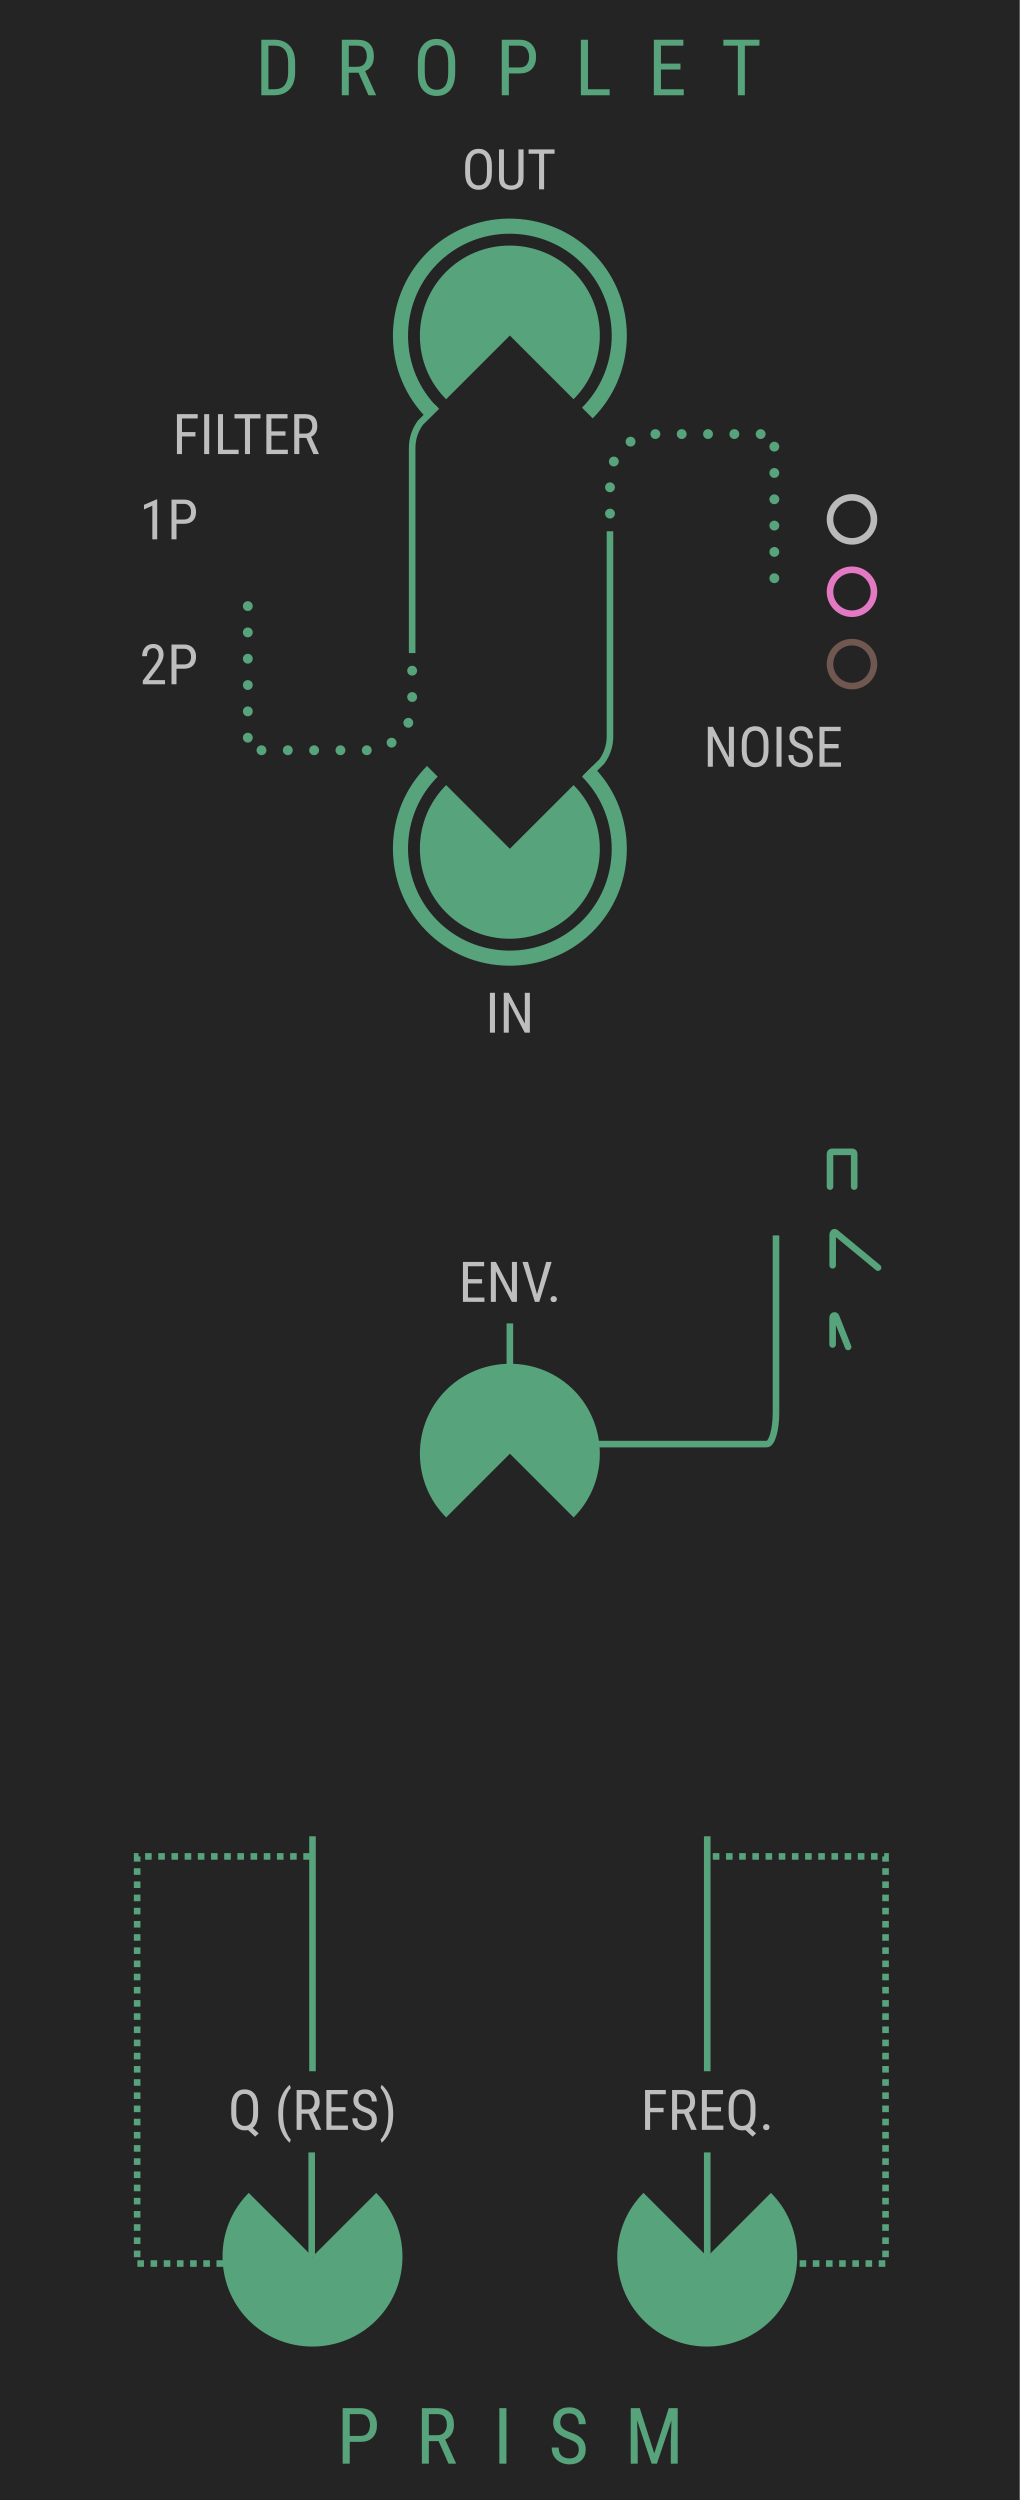
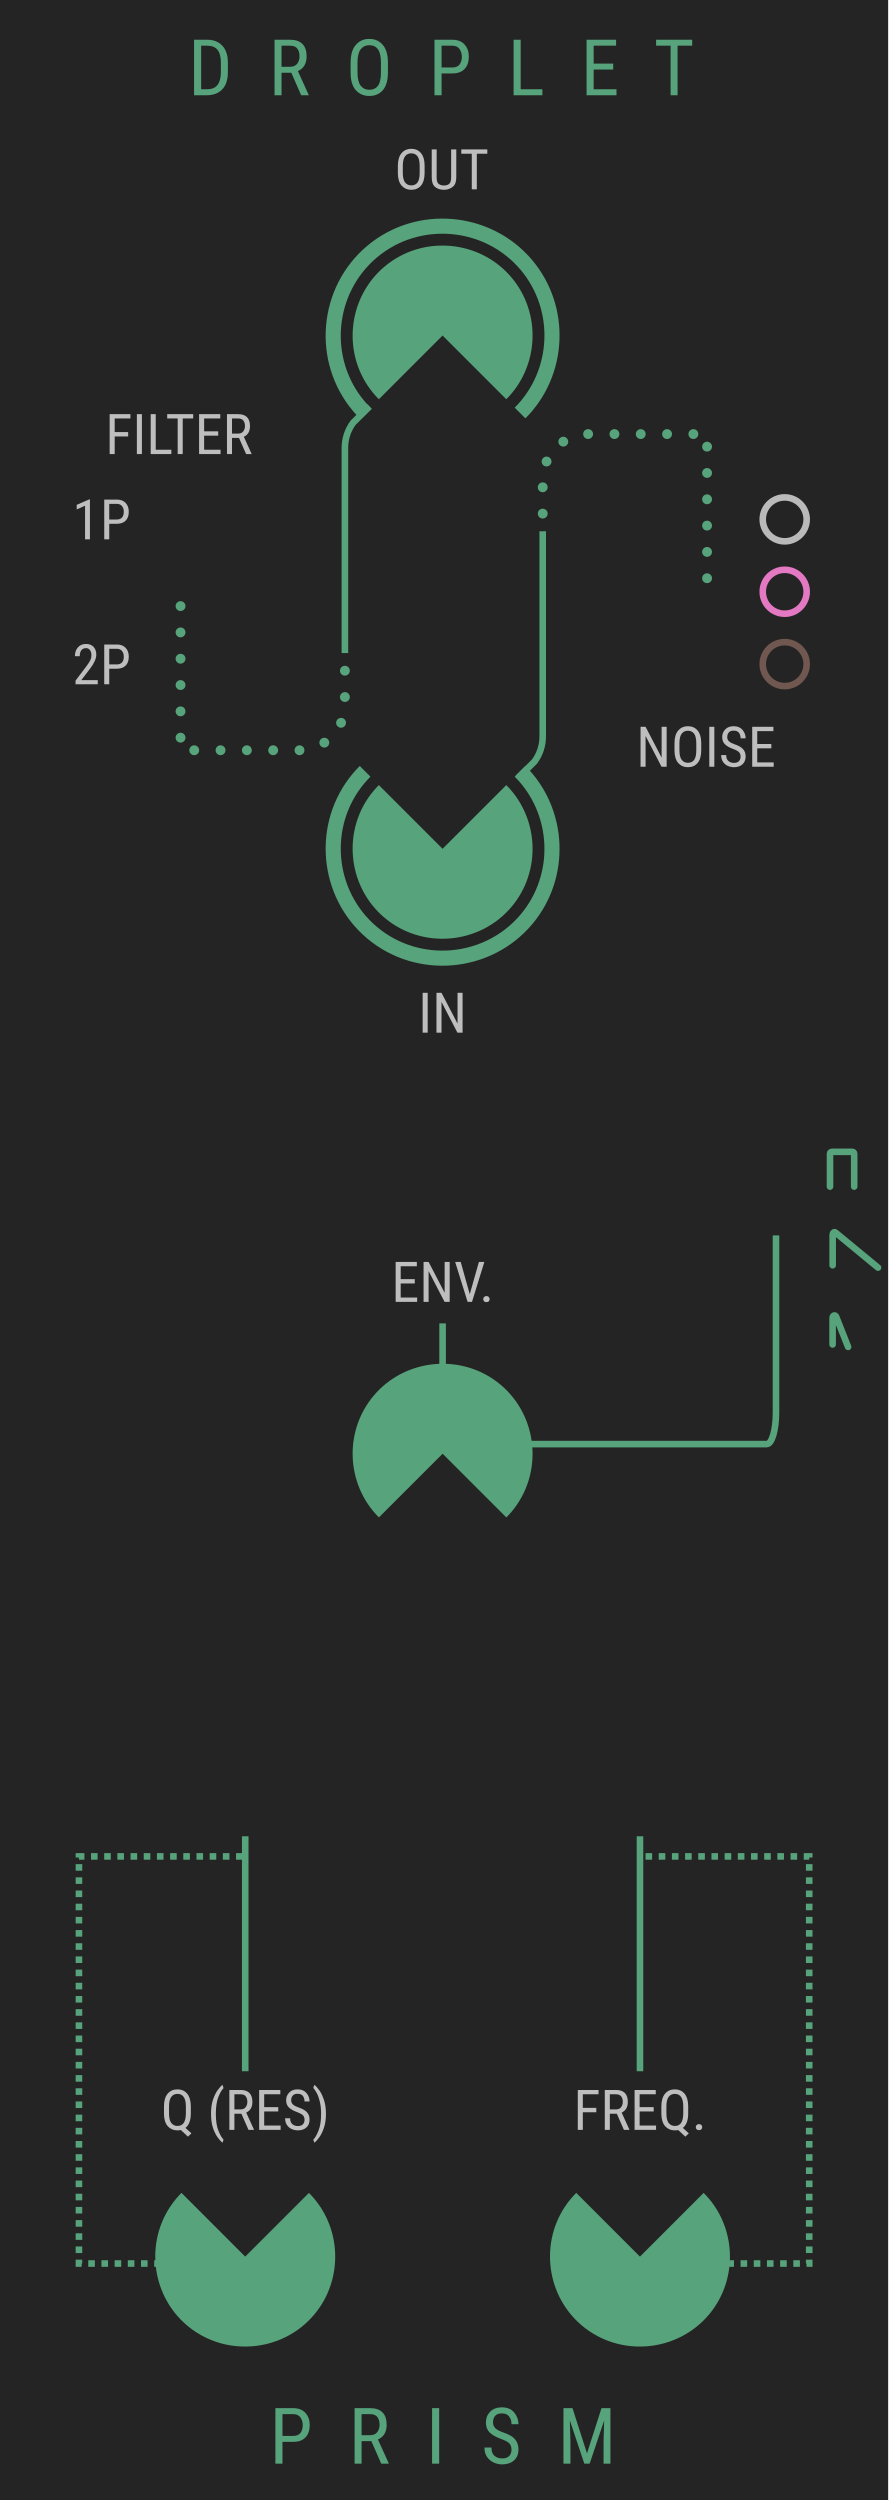
- <svg xmlns="http://www.w3.org/2000/svg" version="1.0" x="0px" y="0px" width="155" height="380" viewBox="0 0 155 380" enable-background="new 0 0 585 380" xml:space="preserve" id="svg1834">
+ <svg xmlns="http://www.w3.org/2000/svg" version="1.0" x="0px" y="0px" width="135" height="380" viewBox="0 0 135 380" enable-background="new 0 0 585 380" xml:space="preserve" id="svg1834">
  <defs id="defs1838" />
  <g id="layer3" style="display:inline">
-     <rect y="-1.9999999e-05" width="155" height="380" id="rect815" x="0" style="fill:#242424;fill-opacity:1;stroke-width:1" />
+     <rect y="-1.9999999e-05" width="135" height="380" id="rect815" x="0" style="fill:#242424;fill-opacity:1;stroke-width:1" />
  </g>
  <g id="layer4" style="display:inline">
    <path stroke-miterlimit="10" d="m 75.252,219.5 h 41.301 c 0.771,0 1.397,-2.133 1.397,-4.765 v -26.952" id="path832" style="fill:none;stroke:#57a37b;stroke-width:1;stroke-miterlimit:10" />
    <g id="g1509" transform="translate(29.30106,32)">
      <path style="fill:none;stroke:#57a37b;stroke-linecap:round;stroke-linejoin:round;stroke-miterlimit:10" id="path988" d="m 97.256,172.363 v -4.048 c 0,-0.389 0.4,-0.517 0.537,-0.171 l 1.818,4.587" stroke-miterlimit="10" />
      <path stroke-miterlimit="10" d="m 97.263,160.325 v -4.651 c 0,-0.299 0.244,-0.483 0.433,-0.327 l 6.463,5.33" id="path1725" style="fill:none;stroke:#57a37b;stroke-linecap:round;stroke-linejoin:round;stroke-miterlimit:10" />
      <path stroke-miterlimit="10" d="m 96.859,148.368 v -5.002 c 0,-0.157 0.127,-0.285 0.285,-0.285 h 3.106 c 0.157,0 0.285,0.127 0.285,0.285 v 5.002" id="path1727" style="fill:none;stroke:#57a37b;stroke-linecap:round;stroke-linejoin:round;stroke-miterlimit:10" />
    </g>
  </g>
  <g id="layer8" />
  <g id="layer5" style="display:inline">
    <g id="layer6" style="display:inline" />
    <g id="layer7" style="display:inline">
-       <text xml:space="preserve" style="font-style:normal;font-variant:normal;font-weight:normal;font-stretch:normal;font-size:8.533px;line-height:1.25;font-family:'Roboto Condensed';-inkscape-font-specification:'Roboto Condensed, Normal';font-variant-ligatures:normal;font-variant-caps:normal;font-variant-numeric:normal;font-feature-settings:normal;text-align:start;letter-spacing:0px;word-spacing:0px;writing-mode:lr-tb;text-anchor:start;display:inline;fill:#bebebe;fill-opacity:1;stroke:none" x="70.172" y="28.772" id="text1513">
-         <tspan id="tspan1515" x="70.172" y="28.772">OUT</tspan>
+       <text xml:space="preserve" style="font-style:normal;font-variant:normal;font-weight:normal;font-stretch:normal;font-size:8.533px;line-height:1.25;font-family:'Roboto Condensed';-inkscape-font-specification:'Roboto Condensed, Normal';font-variant-ligatures:normal;font-variant-caps:normal;font-variant-numeric:normal;font-feature-settings:normal;text-align:start;letter-spacing:0px;word-spacing:0px;writing-mode:lr-tb;text-anchor:start;display:inline;fill:#bebebe;fill-opacity:1;stroke:none" x="59.947" y="28.772" id="text1513">
+         <tspan id="tspan1515" x="59.947" y="28.772">OUT</tspan>
      </text>
-       <path style="display:inline;fill:#57a37b" id="path1058" d="m 77.495,51 -9.686,9.686 c -0.282,-0.282 -0.551,-0.576 -0.807,-0.881 -4.83,-5.757 -4.068,-14.468 1.688,-19.299 5.757,-4.83 14.468,-4.068 19.299,1.688 4.541,5.412 4.189,13.495 -0.807,18.491 z" />
-       <path style="display:inline;fill:#57a37b" id="path1060" d="m 64.905,63.59 c -0.366,-0.366 -0.716,-0.748 -1.049,-1.145 -6.279,-7.483 -5.288,-18.806 2.195,-25.085 7.483,-6.279 18.807,-5.288 25.085,2.195 5.903,7.035 5.444,17.542 -1.049,24.036 l -1.626,-1.626 c 5.655,-5.655 6.054,-14.805 0.914,-20.931 -5.468,-6.516 -15.329,-7.379 -21.845,-1.911 -6.516,5.468 -7.379,15.329 -1.911,21.845 0.29,0.346 0.595,0.678 0.914,0.997 z" />
-       <path style="display:inline;fill:#57a37b" id="path1064" d="m 77.495,129.018 -9.686,-9.686 c -0.282,0.282 -0.551,0.576 -0.807,0.881 -4.83,5.757 -4.068,14.468 1.688,19.299 5.757,4.83 14.468,4.068 19.299,-1.688 4.541,-5.412 4.189,-13.495 -0.807,-18.491 z" />
-       <path style="display:inline;fill:#57a37b" id="path1066" d="m 64.905,116.428 c -0.366,0.366 -0.716,0.748 -1.049,1.145 -6.279,7.483 -5.288,18.806 2.195,25.085 7.483,6.279 18.807,5.288 25.085,-2.195 5.903,-7.035 5.444,-17.542 -1.049,-24.036 l -1.626,1.626 c 5.655,5.655 6.054,14.805 0.914,20.931 -5.468,6.516 -15.329,7.379 -21.845,1.911 -6.516,-5.468 -7.379,-15.329 -1.911,-21.845 0.29,-0.346 0.595,-0.678 0.914,-0.997 z" />
-       <text xml:space="preserve" style="font-style:normal;font-variant:normal;font-weight:normal;font-stretch:normal;font-size:8.533px;line-height:1.25;font-family:'Roboto Condensed';-inkscape-font-specification:'Roboto Condensed, Normal';font-variant-ligatures:normal;font-variant-caps:normal;font-variant-numeric:normal;font-feature-settings:normal;text-align:start;letter-spacing:0px;word-spacing:0px;writing-mode:lr-tb;text-anchor:start;fill:#000000;fill-opacity:1;stroke:none" x="73.78" y="156.966" id="text1526">
-         <tspan id="tspan1524" x="73.78" y="156.966" style="font-style:normal;font-variant:normal;font-weight:normal;font-stretch:normal;font-size:8.533px;font-family:'Roboto Condensed';-inkscape-font-specification:'Roboto Condensed, Normal';font-variant-ligatures:normal;font-variant-caps:normal;font-variant-numeric:normal;font-feature-settings:normal;text-align:start;writing-mode:lr-tb;text-anchor:start;fill:#bebebe;fill-opacity:1">IN</tspan>
+       <path style="display:inline;fill:#57a37b" id="path1058" d="m 67.271,51 -9.686,9.686 c -0.282,-0.282 -0.551,-0.576 -0.807,-0.881 -4.83,-5.757 -4.068,-14.468 1.688,-19.299 5.757,-4.83 14.468,-4.068 19.299,1.688 4.541,5.412 4.189,13.495 -0.807,18.491 z" />
+       <path style="display:inline;fill:#57a37b" id="path1060" d="m 54.68,63.59 c -0.366,-0.366 -0.716,-0.748 -1.049,-1.145 -6.279,-7.483 -5.288,-18.806 2.195,-25.085 7.483,-6.279 18.807,-5.288 25.085,2.195 5.903,7.035 5.444,17.542 -1.049,24.036 l -1.626,-1.626 c 5.655,-5.655 6.054,-14.805 0.914,-20.931 -5.468,-6.516 -15.329,-7.379 -21.845,-1.911 -6.516,5.468 -7.379,15.329 -1.911,21.845 0.29,0.346 0.595,0.678 0.914,0.997 z" />
+       <path style="display:inline;fill:#57a37b" id="path1064" d="m 67.271,129.018 -9.686,-9.686 c -0.282,0.282 -0.551,0.576 -0.807,0.881 -4.83,5.757 -4.068,14.468 1.688,19.299 5.757,4.83 14.468,4.068 19.299,-1.688 4.541,-5.412 4.189,-13.495 -0.807,-18.491 z" />
+       <path style="display:inline;fill:#57a37b" id="path1066" d="m 54.68,116.428 c -0.366,0.366 -0.716,0.748 -1.049,1.145 -6.279,7.483 -5.288,18.806 2.195,25.085 7.483,6.279 18.807,5.288 25.085,-2.195 5.903,-7.035 5.444,-17.542 -1.049,-24.036 l -1.626,1.626 c 5.655,5.655 6.054,14.805 0.914,20.931 -5.468,6.516 -15.329,7.379 -21.845,1.911 -6.516,-5.468 -7.379,-15.329 -1.911,-21.845 0.29,-0.346 0.595,-0.678 0.914,-0.997 z" />
+       <text xml:space="preserve" style="font-style:normal;font-variant:normal;font-weight:normal;font-stretch:normal;font-size:8.533px;line-height:1.25;font-family:'Roboto Condensed';-inkscape-font-specification:'Roboto Condensed, Normal';font-variant-ligatures:normal;font-variant-caps:normal;font-variant-numeric:normal;font-feature-settings:normal;text-align:start;letter-spacing:0px;word-spacing:0px;writing-mode:lr-tb;text-anchor:start;fill:#000000;fill-opacity:1;stroke:none" x="63.556" y="156.966" id="text1526">
+         <tspan id="tspan1524" x="63.556" y="156.966" style="font-style:normal;font-variant:normal;font-weight:normal;font-stretch:normal;font-size:8.533px;font-family:'Roboto Condensed';-inkscape-font-specification:'Roboto Condensed, Normal';font-variant-ligatures:normal;font-variant-caps:normal;font-variant-numeric:normal;font-feature-settings:normal;text-align:start;writing-mode:lr-tb;text-anchor:start;fill:#bebebe;fill-opacity:1">IN</tspan>
      </text>
-       <line stroke-miterlimit="10" x1="47.379" y1="343.01" x2="47.379" y2="327.166" id="line956" style="display:inline;fill:none;stroke:#57a37b;stroke-miterlimit:10" />
-       <path d="m 47.496,343.005 -9.686,-9.686 c -0.282,0.282 -0.551,0.576 -0.807,0.881 -4.83,5.757 -4.068,14.468 1.688,19.299 5.757,4.83 14.468,4.068 19.299,-1.688 4.541,-5.412 4.189,-13.495 -0.807,-18.491 z" id="path962" style="display:inline;fill:#57a37b" />
-       <line stroke-miterlimit="10" x1="47.5" y1="314.83" x2="47.5" y2="279.116" id="line958" style="display:inline;fill:none;stroke:#57a37b;stroke-width:1;stroke-miterlimit:10" />
-       <g id="g1753" transform="translate(-2)">
+       <path d="m 37.272,343.005 -9.686,-9.686 c -0.282,0.282 -0.551,0.576 -0.807,0.881 -4.83,5.757 -4.068,14.468 1.688,19.299 5.757,4.83 14.468,4.068 19.299,-1.688 4.541,-5.412 4.189,-13.495 -0.807,-18.491 z" id="path962" style="display:inline;fill:#57a37b" />
+       <line stroke-miterlimit="10" x1="37.275" y1="314.83" x2="37.275" y2="279.116" id="line958" style="display:inline;fill:none;stroke:#57a37b;stroke-width:1;stroke-miterlimit:10" />
+       <g id="g1753" transform="translate(-12.22459)">
        <g transform="translate(-47.8093,-229.3432)" id="g1374">
          <g id="g1348">
            <g id="g1787" style="display:inline;fill:#bebebe;fill-opacity:1;stroke:none">
              <path stroke-miterlimit="10" d="m 74.895,333.352 h -3.379 v -0.552 l 1.723,-2.283 c 0.26,-0.351 0.44,-0.64 0.541,-0.865 0.101,-0.226 0.152,-0.464 0.152,-0.716 0,-0.32 -0.075,-0.581 -0.225,-0.78 -0.149,-0.199 -0.346,-0.299 -0.589,-0.299 -0.308,0 -0.544,0.106 -0.712,0.317 -0.167,0.212 -0.251,0.517 -0.251,0.915 h -0.735 c 0,-0.556 0.152,-1.005 0.457,-1.349 0.304,-0.343 0.718,-0.515 1.241,-0.515 0.481,0 0.86,0.147 1.137,0.442 0.277,0.295 0.415,0.687 0.415,1.177 0,0.598 -0.311,1.305 -0.934,2.12 l -1.345,1.76 h 2.503 z" id="path1783" style="fill:#bebebe;fill-opacity:1;stroke:none;stroke-width:0.25;stroke-linejoin:round;stroke-miterlimit:10" />
              <path stroke-miterlimit="10" d="m 76.638,330.986 v 2.365 h -0.76 v -6.043 h 1.926 c 0.562,0 1.003,0.168 1.324,0.505 0.321,0.336 0.481,0.783 0.481,1.342 0,0.581 -0.153,1.029 -0.459,1.343 -0.306,0.314 -0.737,0.477 -1.293,0.488 H 76.638 Z m 0,-0.652 h 1.166 c 0.338,0 0.597,-0.101 0.776,-0.303 0.18,-0.202 0.27,-0.492 0.27,-0.869 0,-0.363 -0.092,-0.654 -0.278,-0.873 -0.186,-0.219 -0.44,-0.329 -0.764,-0.329 H 76.638 Z" id="path1785" style="fill:#bebebe;fill-opacity:1;stroke:none;stroke-width:0.25;stroke-linejoin:round;stroke-miterlimit:10" />
            </g>
          </g>
        </g>
        <g transform="translate(-58.33567,-214.2412)" id="g1353">
          <g style="display:inline;fill:#bebebe;fill-opacity:1;stroke:none" id="g1793">
            <path style="fill:#bebebe;fill-opacity:1;stroke:none;stroke-width:0.25;stroke-linejoin:round;stroke-miterlimit:10" id="path1789" d="m 84.229,296.223 h -0.739 v -5.117 l -1.27,0.568 v -0.697 l 1.893,-0.826 h 0.116 z" stroke-miterlimit="10" />
            <path style="fill:#bebebe;fill-opacity:1;stroke:none;stroke-width:0.25;stroke-linejoin:round;stroke-miterlimit:10" id="path1791" d="m 87.164,293.856 v 2.366 H 86.404 v -6.043 h 1.926 c 0.562,0 1.003,0.168 1.324,0.504 0.321,0.336 0.481,0.784 0.481,1.343 0,0.581 -0.153,1.028 -0.459,1.343 -0.306,0.313 -0.737,0.477 -1.293,0.487 h -1.22 z m 0,-0.651 h 1.166 c 0.338,0 0.597,-0.102 0.776,-0.304 0.18,-0.202 0.27,-0.492 0.27,-0.869 0,-0.362 -0.092,-0.653 -0.278,-0.873 -0.186,-0.219 -0.44,-0.328 -0.764,-0.328 h -1.17 v 2.374 z" stroke-miterlimit="10" />
          </g>
        </g>
      </g>
-       <line style="display:inline;fill:none;stroke:#57a37b;stroke-miterlimit:10" id="line1402" y2="327.166" x2="107.5" y1="343.01" x1="107.5" stroke-miterlimit="10" />
-       <path style="display:inline;fill:#57a37b" id="path1404" d="M 107.496,343.005 97.81,333.319 c -0.282,0.282 -0.551,0.576 -0.807,0.881 -4.83,5.757 -4.068,14.468 1.688,19.299 5.757,4.83 14.468,4.068 19.299,-1.688 4.541,-5.412 4.189,-13.495 -0.807,-18.491 z" />
-       <line style="display:inline;fill:none;stroke:#57a37b;stroke-width:1;stroke-miterlimit:10" id="line1406" y2="279.116" x2="107.5" y1="314.83" x1="107.5" stroke-miterlimit="10" />
-       <g style="display:inline" id="g1495" transform="translate(31.69967)">
+       <path style="display:inline;fill:#57a37b" id="path1404" d="M 97.272,343.005 87.586,333.319 c -0.282,0.282 -0.551,0.576 -0.807,0.881 -4.83,5.757 -4.068,14.468 1.688,19.299 5.757,4.83 14.468,4.068 19.299,-1.688 4.541,-5.412 4.189,-13.495 -0.807,-18.491 z" />
+       <line style="display:inline;fill:none;stroke:#57a37b;stroke-width:1;stroke-miterlimit:10" id="line1406" y2="279.116" x2="97.275" y1="314.83" x1="97.275" stroke-miterlimit="10" />
+       <g style="display:inline" id="g1495" transform="translate(21.47508)">
        <path d="m 85.25,87.89 c 0,-0.41 0.33,-0.75 0.75,-0.75 v 0 c 0.41,0 0.75,0.34 0.75,0.75 v 0 c 0,0.42 -0.34,0.75 -0.75,0.75 v 0 c -0.42,0 -0.75,-0.33 -0.75,-0.75 z m 0,-4 c 0,-0.41 0.33,-0.75 0.75,-0.75 v 0 c 0.41,0 0.75,0.34 0.75,0.75 v 0 c 0,0.42 -0.34,0.75 -0.75,0.75 v 0 c -0.42,0 -0.75,-0.33 -0.75,-0.75 z m 0,-4 c 0,-0.41 0.33,-0.75 0.75,-0.75 v 0 c 0.41,0 0.75,0.34 0.75,0.75 v 0 c 0,0.42 -0.34,0.75 -0.75,0.75 v 0 c -0.42,0 -0.75,-0.33 -0.75,-0.75 z M 60.27,78.07 c 0,-0.42 0.33,-0.75 0.75,-0.75 v 0 c 0.41,0 0.75,0.33 0.75,0.75 v 0 c 0,0.41 -0.34,0.75 -0.75,0.75 v 0 c -0.42,0 -0.75,-0.34 -0.75,-0.75 z M 85.25,75.89 c 0,-0.41 0.33,-0.75 0.75,-0.75 v 0 c 0.41,0 0.75,0.34 0.75,0.75 v 0 c 0,0.42 -0.34,0.75 -0.75,0.75 v 0 c -0.42,0 -0.75,-0.33 -0.75,-0.75 z M 60.27,74.07 c 0,-0.42 0.33,-0.75 0.75,-0.75 v 0 c 0.41,0 0.75,0.33 0.75,0.75 v 0 c 0,0.41 -0.34,0.75 -0.75,0.75 v 0 c -0.42,0 -0.75,-0.34 -0.75,-0.75 z M 85.25,71.89 c 0,-0.41 0.33,-0.75 0.75,-0.75 v 0 c 0.41,0 0.75,0.34 0.75,0.75 v 0 c 0,0.42 -0.34,0.75 -0.75,0.75 v 0 c -0.42,0 -0.75,-0.33 -0.75,-0.75 z M 61.3,70.84 C 60.92,70.67 60.75,70.23 60.92,69.85 v 0 0 0 c 0.16,-0.38 0.6,-0.55 0.98,-0.39 v 0 c 0.38,0.17 0.56,0.61 0.39,0.99 v 0 c -0.12,0.28 -0.4,0.45 -0.69,0.45 v 0 C 61.5,70.9 61.4,70.88 61.3,70.84 Z M 85.25,67.89 c 0,-0.41 0.33,-0.75 0.75,-0.75 v 0 c 0.41,0 0.75,0.34 0.75,0.75 v 0 c 0,0.42 -0.34,0.75 -0.75,0.75 v 0 c -0.42,0 -0.75,-0.33 -0.75,-0.75 z M 63.52,67.55 c -0.23,-0.35 -0.13,-0.81 0.21,-1.04 v 0 c 0.35,-0.23 0.81,-0.14 1.04,0.21 v 0 C 65,67.06 64.91,67.53 64.56,67.76 v 0 c -0.13,0.08 -0.27,0.12 -0.41,0.12 v 0 c -0.25,0 -0.49,-0.11 -0.63,-0.33 z m 3.65,-1.56 c -0.01,-0.42 0.32,-0.76 0.74,-0.76 v 0 c 0.41,-0.01 0.75,0.32 0.76,0.74 v 0 c 0,0.41 -0.33,0.75 -0.75,0.76 v 0 0 0 c -0.41,0 -0.75,-0.33 -0.75,-0.74 z m 16,-0.01 c 0,-0.42 0.33,-0.75 0.75,-0.75 v 0 c 0.41,0 0.75,0.33 0.75,0.75 v 0 c 0,0.41 -0.34,0.75 -0.75,0.75 v 0 c -0.42,0 -0.75,-0.34 -0.75,-0.75 z m -4,0 c 0,-0.42 0.33,-0.75 0.75,-0.75 v 0 c 0.41,0 0.75,0.33 0.75,0.75 v 0 c 0,0.41 -0.34,0.75 -0.75,0.75 v 0 c -0.42,0 -0.75,-0.34 -0.75,-0.75 z m -4,0 c 0,-0.42 0.33,-0.75 0.75,-0.75 v 0 c 0.41,0 0.75,0.33 0.75,0.75 v 0 c 0,0.41 -0.34,0.75 -0.75,0.75 v 0 c -0.42,0 -0.75,-0.34 -0.75,-0.75 z m -4,0 c 0,-0.42 0.33,-0.75 0.75,-0.75 v 0 c 0.41,0 0.75,0.33 0.75,0.75 v 0 c 0,0.41 -0.34,0.75 -0.75,0.75 v 0 c -0.42,0 -0.75,-0.34 -0.75,-0.75 z" id="path822" style="fill:#57a37b" />
        <path style="fill:none;stroke:#57a37b;stroke-miterlimit:10" id="path826" d="m 57.269,118.231 2.49,-2.46 c 0.817,-1.105 1.258,-2.444 1.258,-3.819 V 80.75" stroke-miterlimit="10" />
      </g>
-       <g id="g1676">
+       <g id="g1676" transform="translate(-10.22459)">
        <circle stroke-miterlimit="10" cx="129.5" cy="89.945" r="3.34" id="circle1036" style="display:inline;fill:none;stroke:#e279c2;stroke-miterlimit:10" />
        <circle stroke-miterlimit="10" cx="129.5" cy="78.945" r="3.34" id="circle1038" style="display:inline;fill:none;stroke:#bababa;stroke-miterlimit:10" />
        <circle stroke-miterlimit="10" cx="129.5" cy="100.945" r="3.34" id="circle1040" style="display:inline;fill:none;stroke:#705750;stroke-miterlimit:10" />
      </g>
-       <text xml:space="preserve" style="font-style:normal;font-variant:normal;font-weight:normal;font-stretch:normal;font-size:18.667px;line-height:1.25;font-family:'Roboto Condensed';-inkscape-font-specification:'Roboto Condensed, Normal';font-variant-ligatures:normal;font-variant-caps:normal;font-variant-numeric:normal;font-feature-settings:normal;text-align:start;letter-spacing:0px;word-spacing:0px;writing-mode:lr-tb;text-anchor:start;fill:#000000;fill-opacity:1;stroke:none" x="106.931" y="116.538" id="text1535">
-         <tspan id="tspan1533" x="106.931" y="116.538" style="font-style:normal;font-variant:normal;font-weight:normal;font-stretch:normal;font-size:8.533px;font-family:'Roboto Condensed';-inkscape-font-specification:'Roboto Condensed, Normal';font-variant-ligatures:normal;font-variant-caps:normal;font-variant-numeric:normal;font-feature-settings:normal;text-align:start;writing-mode:lr-tb;text-anchor:start;fill:#bebebe;fill-opacity:1">NOISE</tspan>
+       <text xml:space="preserve" style="font-style:normal;font-variant:normal;font-weight:normal;font-stretch:normal;font-size:18.667px;line-height:1.25;font-family:'Roboto Condensed';-inkscape-font-specification:'Roboto Condensed, Normal';font-variant-ligatures:normal;font-variant-caps:normal;font-variant-numeric:normal;font-feature-settings:normal;text-align:start;letter-spacing:0px;word-spacing:0px;writing-mode:lr-tb;text-anchor:start;fill:#000000;fill-opacity:1;stroke:none" x="96.706" y="116.538" id="text1535">
+         <tspan id="tspan1533" x="96.706" y="116.538" style="font-style:normal;font-variant:normal;font-weight:normal;font-stretch:normal;font-size:8.533px;font-family:'Roboto Condensed';-inkscape-font-specification:'Roboto Condensed, Normal';font-variant-ligatures:normal;font-variant-caps:normal;font-variant-numeric:normal;font-feature-settings:normal;text-align:start;writing-mode:lr-tb;text-anchor:start;fill:#bebebe;fill-opacity:1">NOISE</tspan>
      </text>
-       <path d="m 77.504,220.965 9.686,9.686 c 0.282,-0.282 0.551,-0.576 0.807,-0.881 4.83,-5.757 4.068,-14.468 -1.688,-19.299 -5.757,-4.83 -14.468,-4.068 -19.299,1.688 -4.541,5.412 -4.189,13.495 0.807,18.491 z" id="path838" style="display:inline;fill:#57a37b" />
-       <line stroke-miterlimit="10" x1="77.5" y1="217" x2="77.5" y2="201.156" id="line1070" style="display:inline;fill:none;stroke:#57a37b;stroke-miterlimit:10" />
-       <text id="text1539" y="197.879" x="69.71" style="font-style:normal;font-variant:normal;font-weight:normal;font-stretch:normal;font-size:8.533px;line-height:1.25;font-family:'Roboto Condensed';-inkscape-font-specification:'Roboto Condensed, Normal';font-variant-ligatures:normal;font-variant-caps:normal;font-variant-numeric:normal;font-feature-settings:normal;text-align:start;letter-spacing:0px;word-spacing:0px;writing-mode:lr-tb;text-anchor:start;fill:#000000;fill-opacity:1;stroke:none" xml:space="preserve">
-         <tspan style="font-style:normal;font-variant:normal;font-weight:normal;font-stretch:normal;font-size:8.533px;font-family:'Roboto Condensed';-inkscape-font-specification:'Roboto Condensed, Normal';font-variant-ligatures:normal;font-variant-caps:normal;font-variant-numeric:normal;font-feature-settings:normal;text-align:start;writing-mode:lr-tb;text-anchor:start;fill:#bebebe;fill-opacity:1" y="197.879" x="69.71" id="tspan1537">ENV.</tspan>
+       <path d="m 67.279,220.965 9.686,9.686 c 0.282,-0.282 0.551,-0.576 0.807,-0.881 4.83,-5.757 4.068,-14.468 -1.688,-19.299 -5.757,-4.83 -14.468,-4.068 -19.299,1.688 -4.541,5.412 -4.189,13.495 0.807,18.491 z" id="path838" style="display:inline;fill:#57a37b" />
+       <line stroke-miterlimit="10" x1="67.275" y1="217" x2="67.275" y2="201.156" id="line1070" style="display:inline;fill:none;stroke:#57a37b;stroke-miterlimit:10" />
+       <text id="text1539" y="197.879" x="59.486" style="font-style:normal;font-variant:normal;font-weight:normal;font-stretch:normal;font-size:8.533px;line-height:1.25;font-family:'Roboto Condensed';-inkscape-font-specification:'Roboto Condensed, Normal';font-variant-ligatures:normal;font-variant-caps:normal;font-variant-numeric:normal;font-feature-settings:normal;text-align:start;letter-spacing:0px;word-spacing:0px;writing-mode:lr-tb;text-anchor:start;fill:#000000;fill-opacity:1;stroke:none" xml:space="preserve">
+         <tspan style="font-style:normal;font-variant:normal;font-weight:normal;font-stretch:normal;font-size:8.533px;font-family:'Roboto Condensed';-inkscape-font-specification:'Roboto Condensed, Normal';font-variant-ligatures:normal;font-variant-caps:normal;font-variant-numeric:normal;font-feature-settings:normal;text-align:start;writing-mode:lr-tb;text-anchor:start;fill:#bebebe;fill-opacity:1" y="197.879" x="59.486" id="tspan1537">ENV.</tspan>
      </text>
-       <text xml:space="preserve" style="font-style:normal;font-variant:normal;font-weight:normal;font-stretch:normal;font-size:8.533px;line-height:1.25;font-family:'Roboto Condensed';-inkscape-font-specification:'Roboto Condensed, Normal';font-variant-ligatures:normal;font-variant-caps:normal;font-variant-numeric:normal;font-feature-settings:normal;text-align:start;letter-spacing:0px;word-spacing:0px;writing-mode:lr-tb;text-anchor:start;fill:#000000;fill-opacity:1;stroke:none" x="34.666" y="323.739" id="text1543">
-         <tspan id="tspan1541" x="34.666" y="323.739" style="font-style:normal;font-variant:normal;font-weight:normal;font-stretch:normal;font-size:8.533px;font-family:'Roboto Condensed';-inkscape-font-specification:'Roboto Condensed, Normal';font-variant-ligatures:normal;font-variant-caps:normal;font-variant-numeric:normal;font-feature-settings:normal;text-align:start;writing-mode:lr-tb;text-anchor:start;fill:#bebebe;fill-opacity:1">Q (RES)</tspan>
+       <text xml:space="preserve" style="font-style:normal;font-variant:normal;font-weight:normal;font-stretch:normal;font-size:8.533px;line-height:1.25;font-family:'Roboto Condensed';-inkscape-font-specification:'Roboto Condensed, Normal';font-variant-ligatures:normal;font-variant-caps:normal;font-variant-numeric:normal;font-feature-settings:normal;text-align:start;letter-spacing:0px;word-spacing:0px;writing-mode:lr-tb;text-anchor:start;fill:#000000;fill-opacity:1;stroke:none" x="24.442" y="323.739" id="text1543">
+         <tspan id="tspan1541" x="24.442" y="323.739" style="font-style:normal;font-variant:normal;font-weight:normal;font-stretch:normal;font-size:8.533px;font-family:'Roboto Condensed';-inkscape-font-specification:'Roboto Condensed, Normal';font-variant-ligatures:normal;font-variant-caps:normal;font-variant-numeric:normal;font-feature-settings:normal;text-align:start;writing-mode:lr-tb;text-anchor:start;fill:#bebebe;fill-opacity:1">Q (RES)</tspan>
      </text>
-       <text id="text1557" y="323.739" x="97.394" style="font-style:normal;font-variant:normal;font-weight:normal;font-stretch:normal;font-size:8.533px;line-height:1.25;font-family:'Roboto Condensed';-inkscape-font-specification:'Roboto Condensed, Normal';font-variant-ligatures:normal;font-variant-caps:normal;font-variant-numeric:normal;font-feature-settings:normal;text-align:start;letter-spacing:0px;word-spacing:0px;writing-mode:lr-tb;text-anchor:start;fill:#000000;fill-opacity:1;stroke:none" xml:space="preserve">
-         <tspan style="font-style:normal;font-variant:normal;font-weight:normal;font-stretch:normal;font-size:8.533px;font-family:'Roboto Condensed';-inkscape-font-specification:'Roboto Condensed, Normal';font-variant-ligatures:normal;font-variant-caps:normal;font-variant-numeric:normal;font-feature-settings:normal;text-align:start;writing-mode:lr-tb;text-anchor:start;fill:#bebebe;fill-opacity:1" y="323.739" x="97.394" id="tspan1555">FREQ.</tspan>
+       <text id="text1557" y="323.739" x="87.169" style="font-style:normal;font-variant:normal;font-weight:normal;font-stretch:normal;font-size:8.533px;line-height:1.25;font-family:'Roboto Condensed';-inkscape-font-specification:'Roboto Condensed, Normal';font-variant-ligatures:normal;font-variant-caps:normal;font-variant-numeric:normal;font-feature-settings:normal;text-align:start;letter-spacing:0px;word-spacing:0px;writing-mode:lr-tb;text-anchor:start;fill:#000000;fill-opacity:1;stroke:none" xml:space="preserve">
+         <tspan style="font-style:normal;font-variant:normal;font-weight:normal;font-stretch:normal;font-size:8.533px;font-family:'Roboto Condensed';-inkscape-font-specification:'Roboto Condensed, Normal';font-variant-ligatures:normal;font-variant-caps:normal;font-variant-numeric:normal;font-feature-settings:normal;text-align:start;writing-mode:lr-tb;text-anchor:start;fill:#bebebe;fill-opacity:1" y="323.739" x="87.169" id="tspan1555">FREQ.</tspan>
      </text>
-       <path style="fill:none;stroke:#57a37b;stroke-width:1.002;stroke-linecap:butt;stroke-linejoin:miter;stroke-miterlimit:4;stroke-dasharray:1.002, 1.002;stroke-dashoffset:0;stroke-opacity:1" d="M 47.104,282.175 H 20.846 v 61.882 h 14.137" id="path1602" />
-       <path id="path1606" d="m 108.346,282.175 h 26.257 v 61.882 h -14.137" style="fill:none;stroke:#57a37b;stroke-width:1.002;stroke-linecap:butt;stroke-linejoin:miter;stroke-miterlimit:4;stroke-dasharray:1.002, 1.002;stroke-dashoffset:0;stroke-opacity:1" />
-       <g transform="rotate(-180,61.8335,90.00837)" id="g1649" style="display:inline">
+       <path style="fill:none;stroke:#57a37b;stroke-width:1.002;stroke-linecap:butt;stroke-linejoin:miter;stroke-miterlimit:4;stroke-dasharray:1.002, 1.002;stroke-dashoffset:0;stroke-opacity:1" d="M 36.879,282.175 H 12 v 61.882 h 12.759" id="path1602" />
+       <path id="path1606" d="M 98.121,282.175 H 123 v 61.882 h -12.759" style="fill:none;stroke:#57a37b;stroke-width:1.002;stroke-linecap:butt;stroke-linejoin:miter;stroke-miterlimit:4;stroke-dasharray:1.002,1.002;stroke-dashoffset:0;stroke-opacity:1" />
+       <g transform="rotate(-180,56.72121,90.00837)" id="g1649" style="display:inline">
        <path style="fill:#57a37b" id="path1645" d="m 85.25,87.89 c 0,-0.41 0.33,-0.75 0.75,-0.75 v 0 c 0.41,0 0.75,0.34 0.75,0.75 v 0 c 0,0.42 -0.34,0.75 -0.75,0.75 v 0 c -0.42,0 -0.75,-0.33 -0.75,-0.75 z m 0,-4 c 0,-0.41 0.33,-0.75 0.75,-0.75 v 0 c 0.41,0 0.75,0.34 0.75,0.75 v 0 c 0,0.42 -0.34,0.75 -0.75,0.75 v 0 c -0.42,0 -0.75,-0.33 -0.75,-0.75 z m 0,-4 c 0,-0.41 0.33,-0.75 0.75,-0.75 v 0 c 0.41,0 0.75,0.34 0.75,0.75 v 0 c 0,0.42 -0.34,0.75 -0.75,0.75 v 0 c -0.42,0 -0.75,-0.33 -0.75,-0.75 z M 60.27,78.07 c 0,-0.42 0.33,-0.75 0.75,-0.75 v 0 c 0.41,0 0.75,0.33 0.75,0.75 v 0 c 0,0.41 -0.34,0.75 -0.75,0.75 v 0 c -0.42,0 -0.75,-0.34 -0.75,-0.75 z M 85.25,75.89 c 0,-0.41 0.33,-0.75 0.75,-0.75 v 0 c 0.41,0 0.75,0.34 0.75,0.75 v 0 c 0,0.42 -0.34,0.75 -0.75,0.75 v 0 c -0.42,0 -0.75,-0.33 -0.75,-0.75 z M 60.27,74.07 c 0,-0.42 0.33,-0.75 0.75,-0.75 v 0 c 0.41,0 0.75,0.33 0.75,0.75 v 0 c 0,0.41 -0.34,0.75 -0.75,0.75 v 0 c -0.42,0 -0.75,-0.34 -0.75,-0.75 z M 85.25,71.89 c 0,-0.41 0.33,-0.75 0.75,-0.75 v 0 c 0.41,0 0.75,0.34 0.75,0.75 v 0 c 0,0.42 -0.34,0.75 -0.75,0.75 v 0 c -0.42,0 -0.75,-0.33 -0.75,-0.75 z M 61.3,70.84 C 60.92,70.67 60.75,70.23 60.92,69.85 v 0 0 0 c 0.16,-0.38 0.6,-0.55 0.98,-0.39 v 0 c 0.38,0.17 0.56,0.61 0.39,0.99 v 0 c -0.12,0.28 -0.4,0.45 -0.69,0.45 v 0 C 61.5,70.9 61.4,70.88 61.3,70.84 Z M 85.25,67.89 c 0,-0.41 0.33,-0.75 0.75,-0.75 v 0 c 0.41,0 0.75,0.34 0.75,0.75 v 0 c 0,0.42 -0.34,0.75 -0.75,0.75 v 0 c -0.42,0 -0.75,-0.33 -0.75,-0.75 z M 63.52,67.55 c -0.23,-0.35 -0.13,-0.81 0.21,-1.04 v 0 c 0.35,-0.23 0.81,-0.14 1.04,0.21 v 0 C 65,67.06 64.91,67.53 64.56,67.76 v 0 c -0.13,0.08 -0.27,0.12 -0.41,0.12 v 0 c -0.25,0 -0.49,-0.11 -0.63,-0.33 z m 3.65,-1.56 c -0.01,-0.42 0.32,-0.76 0.74,-0.76 v 0 c 0.41,-0.01 0.75,0.32 0.76,0.74 v 0 c 0,0.41 -0.33,0.75 -0.75,0.76 v 0 0 0 c -0.41,0 -0.75,-0.33 -0.75,-0.74 z m 16,-0.01 c 0,-0.42 0.33,-0.75 0.75,-0.75 v 0 c 0.41,0 0.75,0.33 0.75,0.75 v 0 c 0,0.41 -0.34,0.75 -0.75,0.75 v 0 c -0.42,0 -0.75,-0.34 -0.75,-0.75 z m -4,0 c 0,-0.42 0.33,-0.75 0.75,-0.75 v 0 c 0.41,0 0.75,0.33 0.75,0.75 v 0 c 0,0.41 -0.34,0.75 -0.75,0.75 v 0 c -0.42,0 -0.75,-0.34 -0.75,-0.75 z m -4,0 c 0,-0.42 0.33,-0.75 0.75,-0.75 v 0 c 0.41,0 0.75,0.33 0.75,0.75 v 0 c 0,0.41 -0.34,0.75 -0.75,0.75 v 0 c -0.42,0 -0.75,-0.34 -0.75,-0.75 z m -4,0 c 0,-0.42 0.33,-0.75 0.75,-0.75 v 0 c 0.41,0 0.75,0.33 0.75,0.75 v 0 c 0,0.41 -0.34,0.75 -0.75,0.75 v 0 c -0.42,0 -0.75,-0.34 -0.75,-0.75 z" />
        <path stroke-miterlimit="10" d="m 57.269,118.231 2.49,-2.46 c 0.817,-1.105 1.258,-2.444 1.258,-3.819 V 80.75" id="path1647" style="fill:none;stroke:#57a37b;stroke-miterlimit:10" />
      </g>
-       <text xml:space="preserve" style="font-style:normal;font-variant:normal;font-weight:normal;font-stretch:normal;font-size:8.533px;line-height:1.25;font-family:'Roboto Condensed';-inkscape-font-specification:'Roboto Condensed, Normal';font-variant-ligatures:normal;font-variant-caps:normal;font-variant-numeric:normal;font-feature-settings:normal;text-align:start;letter-spacing:0px;word-spacing:0px;writing-mode:lr-tb;text-anchor:start;fill:#000000;fill-opacity:1;stroke:none" x="26.238" y="69.013" id="text1653">
-         <tspan id="tspan1651" x="26.238" y="69.013" style="font-style:normal;font-variant:normal;font-weight:normal;font-stretch:normal;font-size:8.533px;font-family:'Roboto Condensed';-inkscape-font-specification:'Roboto Condensed, Normal';font-variant-ligatures:normal;font-variant-caps:normal;font-variant-numeric:normal;font-feature-settings:normal;text-align:start;writing-mode:lr-tb;text-anchor:start;fill:#bebebe;fill-opacity:1">FILTER</tspan>
+       <text xml:space="preserve" style="font-style:normal;font-variant:normal;font-weight:normal;font-stretch:normal;font-size:8.533px;line-height:1.25;font-family:'Roboto Condensed';-inkscape-font-specification:'Roboto Condensed, Normal';font-variant-ligatures:normal;font-variant-caps:normal;font-variant-numeric:normal;font-feature-settings:normal;text-align:start;letter-spacing:0px;word-spacing:0px;writing-mode:lr-tb;text-anchor:start;fill:#000000;fill-opacity:1;stroke:none" x="16.013" y="69.013" id="text1653">
+         <tspan id="tspan1651" x="16.013" y="69.013" style="font-style:normal;font-variant:normal;font-weight:normal;font-stretch:normal;font-size:8.533px;font-family:'Roboto Condensed';-inkscape-font-specification:'Roboto Condensed, Normal';font-variant-ligatures:normal;font-variant-caps:normal;font-variant-numeric:normal;font-feature-settings:normal;text-align:start;writing-mode:lr-tb;text-anchor:start;fill:#bebebe;fill-opacity:1">FILTER</tspan>
      </text>
-       <g transform="translate(61.69967)" id="g3169" style="display:inline" />
-       <g transform="translate(31.69967,-22)" id="g3175" style="display:inline" />
-       <g style="display:inline" id="g3181" transform="rotate(-180,67.67298,87.58541)">
+       <g transform="translate(51.47508)" id="g3169" style="display:inline" />
+       <g transform="translate(21.47508,-22)" id="g3175" style="display:inline" />
+       <g style="display:inline" id="g3181" transform="rotate(-180,62.56069,87.58541)">
        <g style="display:inline" id="g3181-6" transform="translate(45.03121,17.94338)">
          <text xml:space="preserve" style="font-style:normal;font-variant:normal;font-weight:normal;font-stretch:normal;font-size:18.667px;line-height:1.25;font-family:'Roboto Condensed';-inkscape-font-specification:'Roboto Condensed, Normal';font-variant-ligatures:normal;font-variant-caps:normal;font-variant-numeric:normal;font-feature-settings:normal;text-align:start;letter-spacing:0px;word-spacing:0px;writing-mode:lr-tb;text-anchor:start;fill:#57a37b;fill-opacity:1;stroke:none" x="-39.138" y="217.252" id="text3266" transform="scale(-1)">
            <tspan id="tspan3264" x="-39.138" y="217.252" style="font-style:normal;font-variant:normal;font-weight:normal;font-stretch:normal;font-size:11.867px;font-family:'Roboto Condensed';-inkscape-font-specification:'Roboto Condensed, Normal';font-variant-ligatures:normal;font-variant-caps:normal;font-variant-numeric:normal;font-feature-settings:normal;text-align:start;writing-mode:lr-tb;text-anchor:start">P  R  I  S  M</tspan>
          </text>
        </g>
      </g>
-       <g transform="rotate(-180,67.67298,-92.41459)" id="g3915" style="display:inline">
+       <g transform="rotate(-180,62.56069,-92.41459)" id="g3915" style="display:inline">
        <g transform="translate(45.03121,17.94338)" id="g3913" style="display:inline">
          <text transform="scale(-1)" id="text3911" y="217.252" x="-51.5" style="font-style:normal;font-variant:normal;font-weight:normal;font-stretch:normal;font-size:18.667px;line-height:1.25;font-family:'Roboto Condensed';-inkscape-font-specification:'Roboto Condensed, Normal';font-variant-ligatures:normal;font-variant-caps:normal;font-variant-numeric:normal;font-feature-settings:normal;text-align:start;letter-spacing:0px;word-spacing:0px;writing-mode:lr-tb;text-anchor:start;fill:#57a37b;fill-opacity:1;stroke:none" xml:space="preserve">
            <tspan style="font-style:normal;font-variant:normal;font-weight:normal;font-stretch:normal;font-size:11.867px;font-family:'Roboto Condensed';-inkscape-font-specification:'Roboto Condensed, Normal';font-variant-ligatures:normal;font-variant-caps:normal;font-variant-numeric:normal;font-feature-settings:normal;text-align:start;writing-mode:lr-tb;text-anchor:start" y="217.252" x="-51.5" id="tspan3909">D  R  O  P  L  E  T</tspan>
          </text>
        </g>
      </g>
    </g>
  </g>
  <g id="layer2" style="display:inline" />
</svg>
